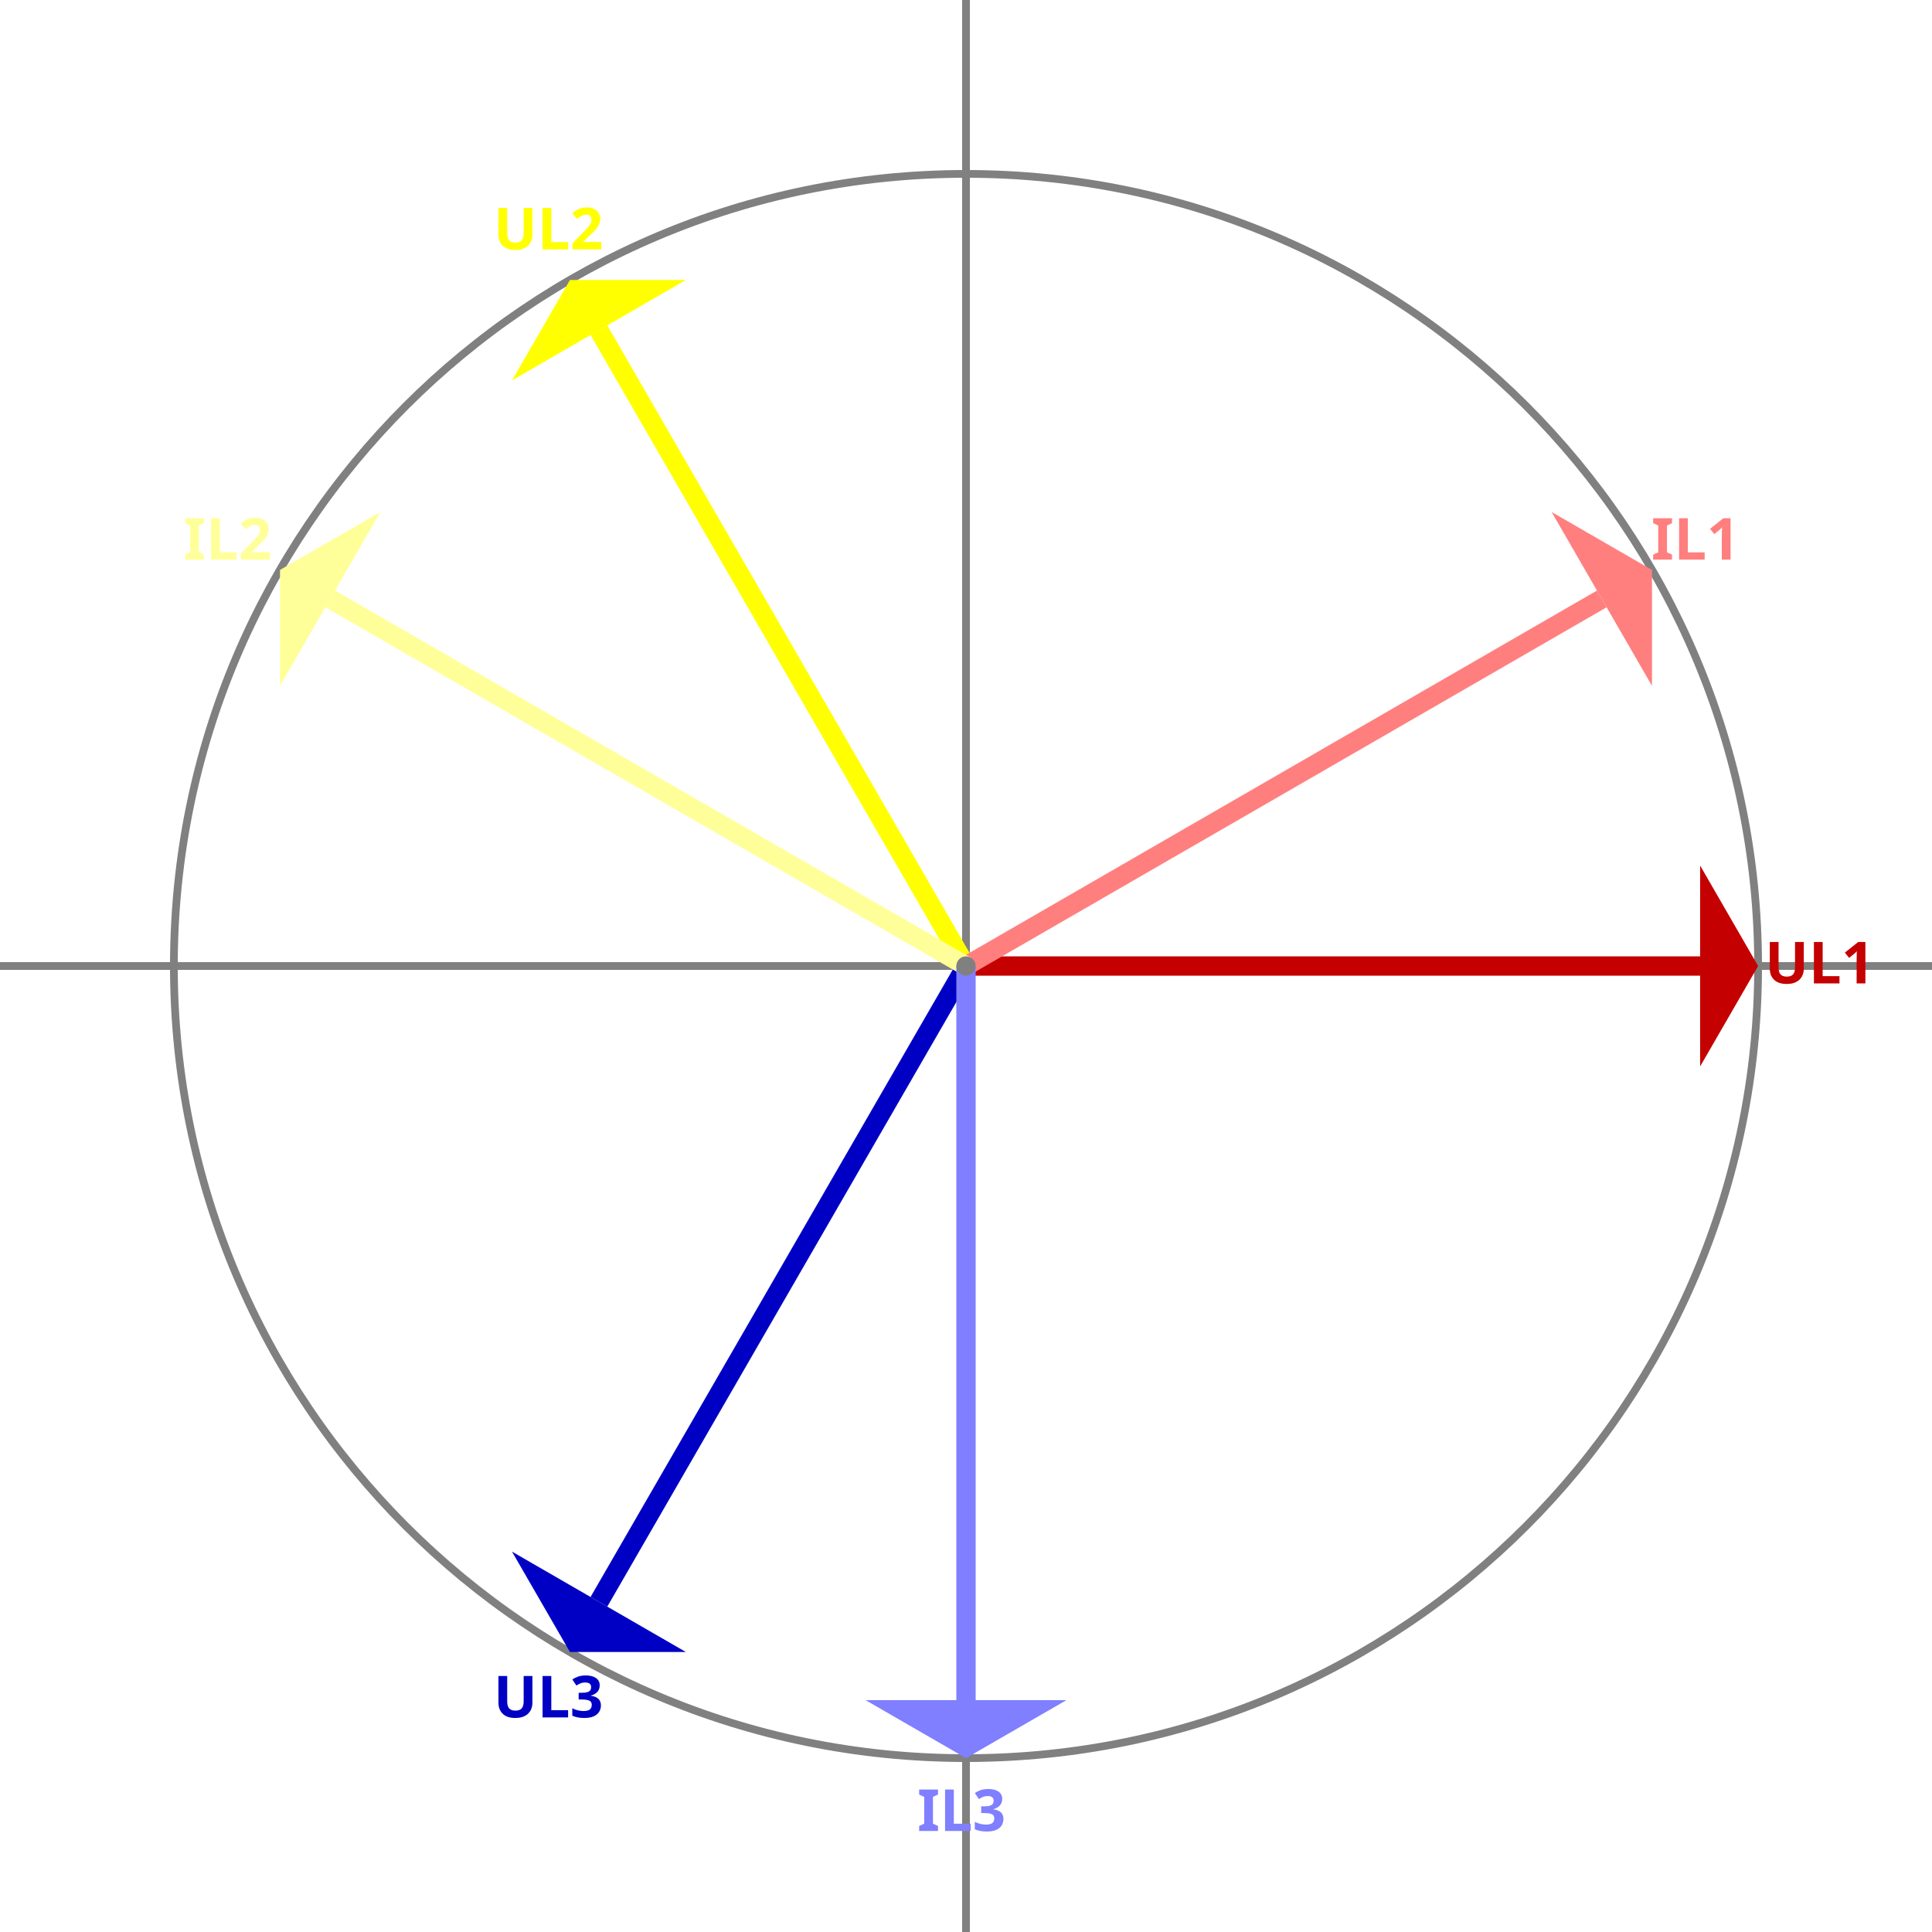
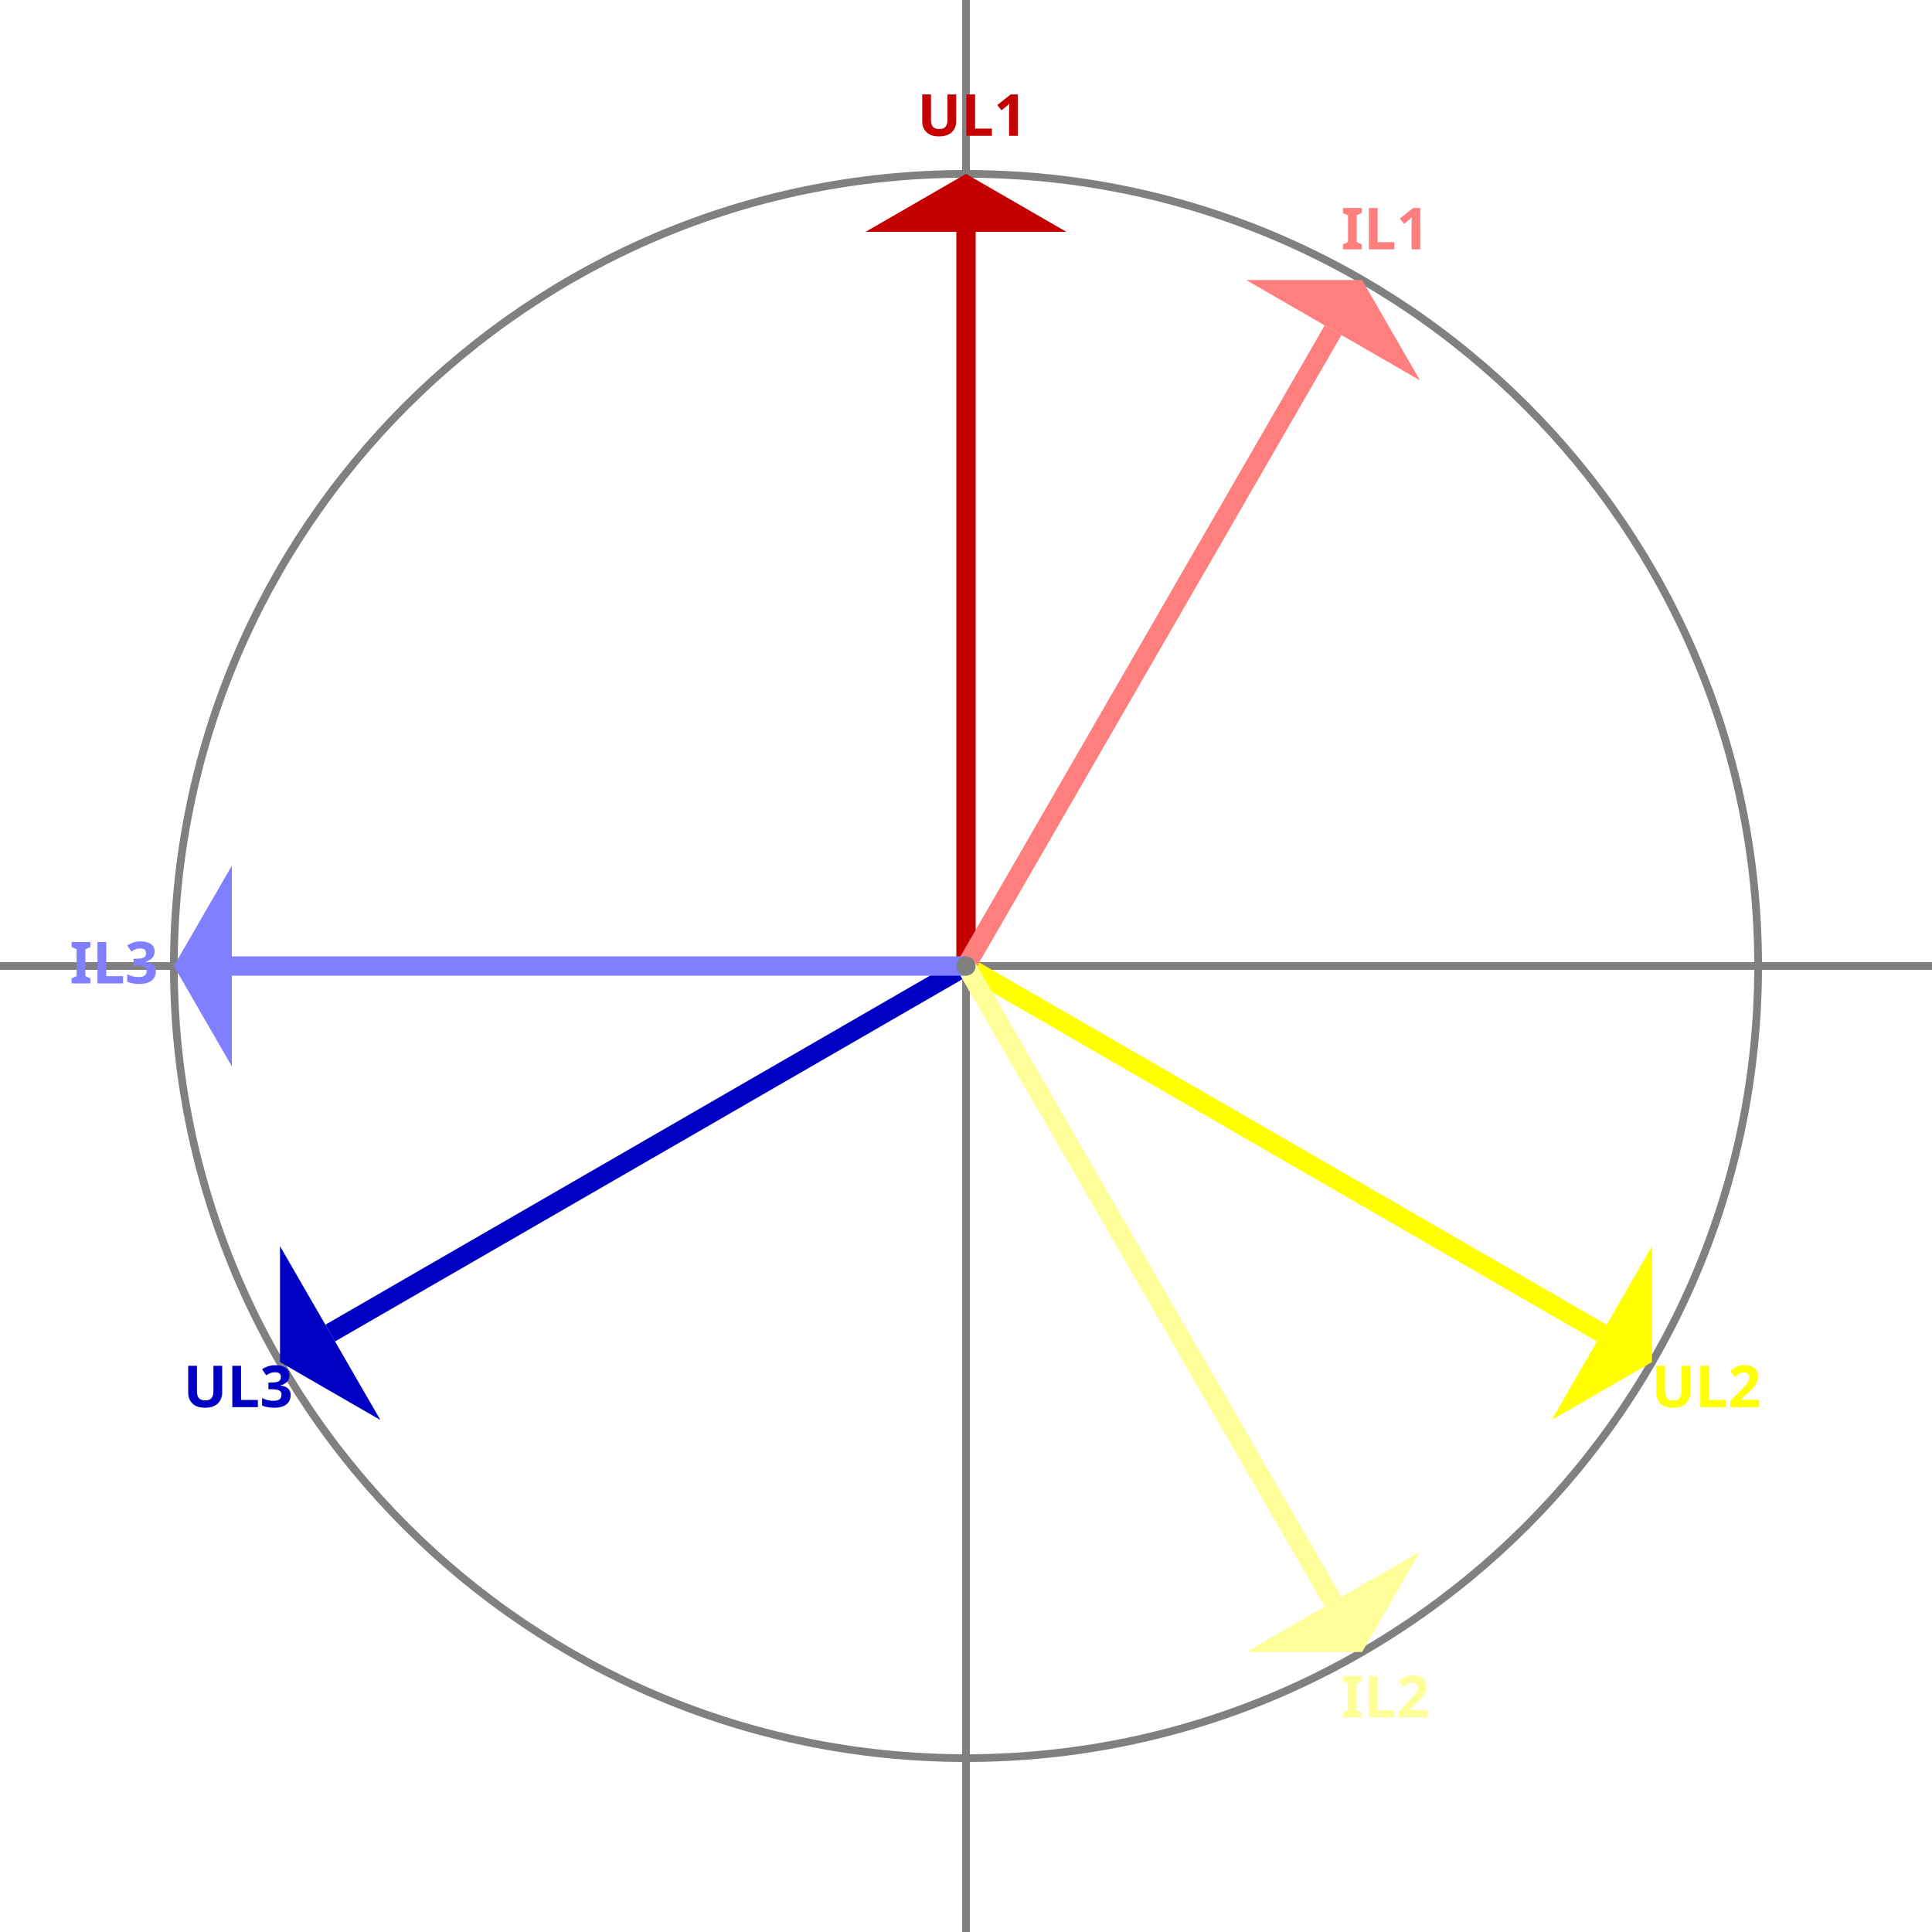
<svg xmlns="http://www.w3.org/2000/svg" width="705.556mm" height="705.556mm" viewBox="0 0 2000 2000" version="1.2" baseProfile="tiny">
  <defs>
</defs>
  <g fill="none" stroke="black" stroke-width="1" fill-rule="evenodd" stroke-linecap="square" stroke-linejoin="bevel">
    <g fill="none" stroke="#808080" stroke-opacity="1" stroke-width="8" stroke-linecap="square" stroke-linejoin="bevel" transform="matrix(1,0,0,1,0,0)" font-family="Sans" font-size="60" font-weight="570" font-style="normal">
      <polyline fill="none" vector-effect="none" points="0,1000 2000,1000 " />
      <polyline fill="none" vector-effect="none" points="1000,0 1000,2000 " />
      <path vector-effect="none" fill-rule="evenodd" d="M1820,1000 C1820,547.127 1452.87,180 1000,180 C547.127,180 180,547.127 180,1000 C180,1452.87 547.127,1820 1000,1820 C1452.87,1820 1820,1452.87 1820,1000 " />
    </g>
    <g fill="none" stroke="#c40000" stroke-opacity="1" stroke-width="20" stroke-linecap="square" stroke-linejoin="bevel" transform="matrix(1,0,0,1,0,0)" font-family="Sans" font-size="60" font-weight="570" font-style="normal">
-       <polyline fill="none" vector-effect="none" points="1010,1000 1750,1000 " />
+       <polyline fill="none" vector-effect="none" points="1000,990 1000,250 " />
    </g>
    <g fill="none" stroke="none" transform="matrix(1,0,0,1,0,0)" font-family="Sans" font-size="60" font-weight="570" font-style="normal">
-       <path vector-effect="none" fill-rule="evenodd" d="M1820,1000 L1760,1103.92 L1760,896.077 L1820,1000" />
+       <path vector-effect="none" fill-rule="evenodd" d="M1000,180 L1103.92,240 L896.077,240 L1000,180" />
    </g>
    <g fill="#c40000" fill-opacity="1" stroke="none" transform="matrix(1,0,0,1,0,0)" font-family="Sans" font-size="60" font-weight="570" font-style="normal">
-       <path vector-effect="none" fill-rule="evenodd" d="M1820,1000 L1760,1103.92 L1760,896.077" />
+       <path vector-effect="none" fill-rule="evenodd" d="M1000,180 L1103.92,240 L896.077,240" />
    </g>
    <g fill="none" stroke="#c40000" stroke-opacity="1" stroke-width="1" stroke-linecap="square" stroke-linejoin="bevel" transform="matrix(1,0,0,1,0,0)" font-family="Sans" font-size="60" font-weight="570" font-style="normal">
-       <text fill="#c40000" fill-opacity="1" stroke="none" xml:space="preserve" x="1827" y="1018" font-family="Sans" font-size="60" font-weight="570" font-style="normal">UL1</text>
+       <text fill="#c40000" fill-opacity="1" stroke="none" xml:space="preserve" x="949.594" y="140.6" font-family="Sans" font-size="60" font-weight="570" font-style="normal">UL1</text>
    </g>
    <g fill="none" stroke="#ffff00" stroke-opacity="1" stroke-width="20" stroke-linecap="square" stroke-linejoin="bevel" transform="matrix(1,0,0,1,0,0)" font-family="Sans" font-size="60" font-weight="570" font-style="normal">
-       <polyline fill="none" vector-effect="none" points="995,991.34 625,350.481 " />
+       <polyline fill="none" vector-effect="none" points="1008.66,1005 1649.52,1375 " />
    </g>
    <g fill="none" stroke="none" transform="matrix(1,0,0,1,0,0)" font-family="Sans" font-size="60" font-weight="570" font-style="normal">
-       <path vector-effect="none" fill-rule="evenodd" d="M590,289.859 L710,289.859 L530,393.782 L590,289.859" />
+       <path vector-effect="none" fill-rule="evenodd" d="M1710.14,1410 L1606.22,1470 L1710.14,1290 L1710.14,1410" />
    </g>
    <g fill="#ffff00" fill-opacity="1" stroke="none" transform="matrix(1,0,0,1,0,0)" font-family="Sans" font-size="60" font-weight="570" font-style="normal">
-       <path vector-effect="none" fill-rule="evenodd" d="M590,289.859 L710,289.859 L530,393.782" />
+       <path vector-effect="none" fill-rule="evenodd" d="M1710.14,1410 L1606.22,1470 L1710.14,1290" />
    </g>
    <g fill="none" stroke="#ffff00" stroke-opacity="1" stroke-width="1" stroke-linecap="square" stroke-linejoin="bevel" transform="matrix(1,0,0,1,0,0)" font-family="Sans" font-size="60" font-weight="570" font-style="normal">
-       <text fill="#ffff00" fill-opacity="1" stroke="none" xml:space="preserve" x="510.891" y="258.149" font-family="Sans" font-size="60" font-weight="570" font-style="normal">UL2</text>
+       <text fill="#ffff00" fill-opacity="1" stroke="none" xml:space="preserve" x="1709.44" y="1456.7" font-family="Sans" font-size="60" font-weight="570" font-style="normal">UL2</text>
    </g>
    <g fill="none" stroke="#0000c4" stroke-opacity="1" stroke-width="20" stroke-linecap="square" stroke-linejoin="bevel" transform="matrix(1,0,0,1,0,0)" font-family="Sans" font-size="60" font-weight="570" font-style="normal">
-       <polyline fill="none" vector-effect="none" points="995,1008.66 625,1649.52 " />
+       <polyline fill="none" vector-effect="none" points="991.34,1005 350.481,1375 " />
    </g>
    <g fill="none" stroke="none" transform="matrix(1,0,0,1,0,0)" font-family="Sans" font-size="60" font-weight="570" font-style="normal">
-       <path vector-effect="none" fill-rule="evenodd" d="M590,1710.14 L530,1606.22 L710,1710.14 L590,1710.14" />
+       <path vector-effect="none" fill-rule="evenodd" d="M289.859,1410 L289.859,1290 L393.782,1470 L289.859,1410" />
    </g>
    <g fill="#0000c4" fill-opacity="1" stroke="none" transform="matrix(1,0,0,1,0,0)" font-family="Sans" font-size="60" font-weight="570" font-style="normal">
-       <path vector-effect="none" fill-rule="evenodd" d="M590,1710.14 L530,1606.22 L710,1710.14" />
+       <path vector-effect="none" fill-rule="evenodd" d="M289.859,1410 L289.859,1290 L393.782,1470" />
    </g>
    <g fill="none" stroke="#0000c4" stroke-opacity="1" stroke-width="1" stroke-linecap="square" stroke-linejoin="bevel" transform="matrix(1,0,0,1,0,0)" font-family="Sans" font-size="60" font-weight="570" font-style="normal">
-       <text fill="#0000c4" fill-opacity="1" stroke="none" xml:space="preserve" x="510.891" y="1777.85" font-family="Sans" font-size="60" font-weight="570" font-style="normal">UL3</text>
+       <text fill="#0000c4" fill-opacity="1" stroke="none" xml:space="preserve" x="189.734" y="1456.7" font-family="Sans" font-size="60" font-weight="570" font-style="normal">UL3</text>
    </g>
    <g fill="none" stroke="#ff7f7f" stroke-opacity="1" stroke-width="20" stroke-linecap="square" stroke-linejoin="bevel" transform="matrix(1,0,0,1,0,0)" font-family="Sans" font-size="60" font-weight="570" font-style="normal">
-       <polyline fill="none" vector-effect="none" points="1008.66,995 1649.52,625 " />
+       <polyline fill="none" vector-effect="none" points="1005,991.34 1375,350.481 " />
    </g>
    <g fill="none" stroke="none" transform="matrix(1,0,0,1,0,0)" font-family="Sans" font-size="60" font-weight="570" font-style="normal">
-       <path vector-effect="none" fill-rule="evenodd" d="M1710.14,590 L1710.14,710 L1606.22,530 L1710.14,590" />
+       <path vector-effect="none" fill-rule="evenodd" d="M1410,289.859 L1470,393.782 L1290,289.859 L1410,289.859" />
    </g>
    <g fill="#ff7f7f" fill-opacity="1" stroke="none" transform="matrix(1,0,0,1,0,0)" font-family="Sans" font-size="60" font-weight="570" font-style="normal">
-       <path vector-effect="none" fill-rule="evenodd" d="M1710.14,590 L1710.14,710 L1606.22,530" />
+       <path vector-effect="none" fill-rule="evenodd" d="M1410,289.859 L1470,393.782 L1290,289.859" />
    </g>
    <g fill="none" stroke="#ff7f7f" stroke-opacity="1" stroke-width="1" stroke-linecap="square" stroke-linejoin="bevel" transform="matrix(1,0,0,1,0,0)" font-family="Sans" font-size="60" font-weight="570" font-style="normal">
-       <text fill="#ff7f7f" fill-opacity="1" stroke="none" xml:space="preserve" x="1709.44" y="579.3" font-family="Sans" font-size="60" font-weight="570" font-style="normal">IL1</text>
+       <text fill="#ff7f7f" fill-opacity="1" stroke="none" xml:space="preserve" x="1388.3" y="258.149" font-family="Sans" font-size="60" font-weight="570" font-style="normal">IL1</text>
    </g>
    <g fill="none" stroke="#ffff99" stroke-opacity="1" stroke-width="20" stroke-linecap="square" stroke-linejoin="bevel" transform="matrix(1,0,0,1,0,0)" font-family="Sans" font-size="60" font-weight="570" font-style="normal">
-       <polyline fill="none" vector-effect="none" points="991.34,995 350.481,625 " />
+       <polyline fill="none" vector-effect="none" points="1005,1008.66 1375,1649.52 " />
    </g>
    <g fill="none" stroke="none" transform="matrix(1,0,0,1,0,0)" font-family="Sans" font-size="60" font-weight="570" font-style="normal">
-       <path vector-effect="none" fill-rule="evenodd" d="M289.859,590 L393.782,530 L289.859,710 L289.859,590" />
+       <path vector-effect="none" fill-rule="evenodd" d="M1410,1710.14 L1290,1710.14 L1470,1606.22 L1410,1710.14" />
    </g>
    <g fill="#ffff99" fill-opacity="1" stroke="none" transform="matrix(1,0,0,1,0,0)" font-family="Sans" font-size="60" font-weight="570" font-style="normal">
-       <path vector-effect="none" fill-rule="evenodd" d="M289.859,590 L393.782,530 L289.859,710" />
+       <path vector-effect="none" fill-rule="evenodd" d="M1410,1710.14 L1290,1710.14 L1470,1606.22" />
    </g>
    <g fill="none" stroke="#ffff99" stroke-opacity="1" stroke-width="1" stroke-linecap="square" stroke-linejoin="bevel" transform="matrix(1,0,0,1,0,0)" font-family="Sans" font-size="60" font-weight="570" font-style="normal">
-       <text fill="#ffff99" fill-opacity="1" stroke="none" xml:space="preserve" x="189.734" y="579.3" font-family="Sans" font-size="60" font-weight="570" font-style="normal">IL2</text>
+       <text fill="#ffff99" fill-opacity="1" stroke="none" xml:space="preserve" x="1388.3" y="1777.85" font-family="Sans" font-size="60" font-weight="570" font-style="normal">IL2</text>
    </g>
    <g fill="none" stroke="#7f7fff" stroke-opacity="1" stroke-width="20" stroke-linecap="square" stroke-linejoin="bevel" transform="matrix(1,0,0,1,0,0)" font-family="Sans" font-size="60" font-weight="570" font-style="normal">
-       <polyline fill="none" vector-effect="none" points="1000,1010 1000,1750 " />
+       <polyline fill="none" vector-effect="none" points="990,1000 250,1000 " />
    </g>
    <g fill="none" stroke="none" transform="matrix(1,0,0,1,0,0)" font-family="Sans" font-size="60" font-weight="570" font-style="normal">
-       <path vector-effect="none" fill-rule="evenodd" d="M1000,1820 L896.077,1760 L1103.92,1760 L1000,1820" />
+       <path vector-effect="none" fill-rule="evenodd" d="M180,1000 L240,896.077 L240,1103.92 L180,1000" />
    </g>
    <g fill="#7f7fff" fill-opacity="1" stroke="none" transform="matrix(1,0,0,1,0,0)" font-family="Sans" font-size="60" font-weight="570" font-style="normal">
-       <path vector-effect="none" fill-rule="evenodd" d="M1000,1820 L896.077,1760 L1103.92,1760" />
+       <path vector-effect="none" fill-rule="evenodd" d="M180,1000 L240,896.077 L240,1103.92" />
    </g>
    <g fill="none" stroke="#7f7fff" stroke-opacity="1" stroke-width="1" stroke-linecap="square" stroke-linejoin="bevel" transform="matrix(1,0,0,1,0,0)" font-family="Sans" font-size="60" font-weight="570" font-style="normal">
-       <text fill="#7f7fff" fill-opacity="1" stroke="none" xml:space="preserve" x="949.594" y="1895.4" font-family="Sans" font-size="60" font-weight="570" font-style="normal">IL3</text>
+       <text fill="#7f7fff" fill-opacity="1" stroke="none" xml:space="preserve" x="72.188" y="1018" font-family="Sans" font-size="60" font-weight="570" font-style="normal">IL3</text>
    </g>
    <g fill="#808080" fill-opacity="1" stroke="none" transform="matrix(1,0,0,1,0,0)" font-family="Sans" font-size="60" font-weight="570" font-style="normal">
      <circle cx="1000" cy="1000" r="10" />
    </g>
  </g>
</svg>
